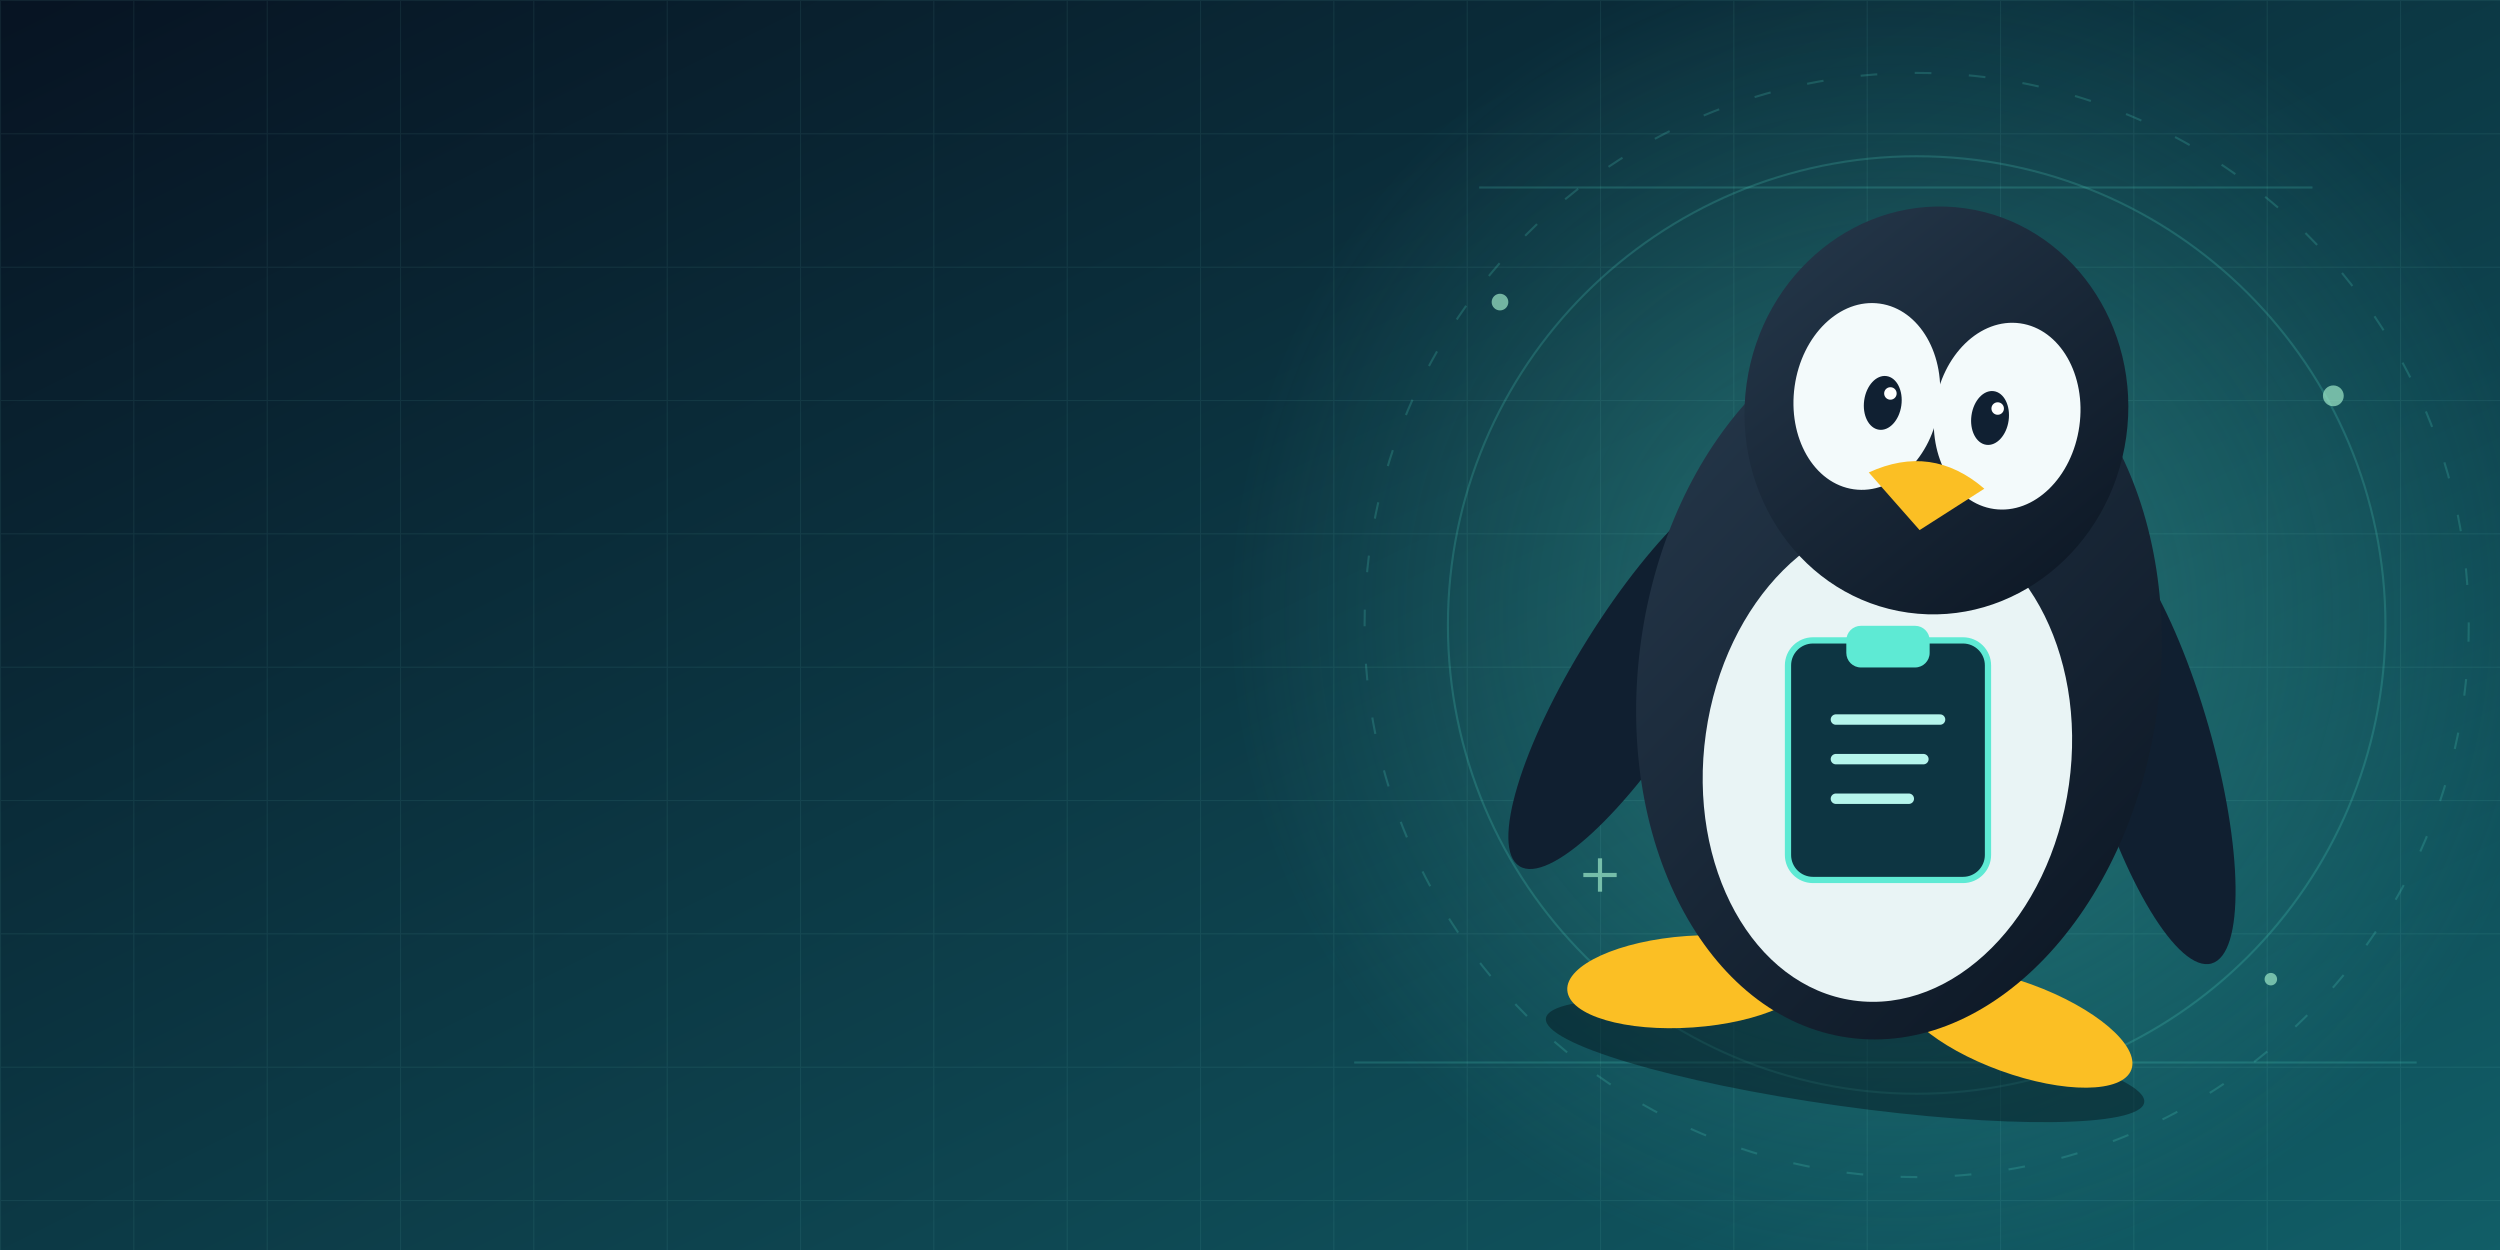
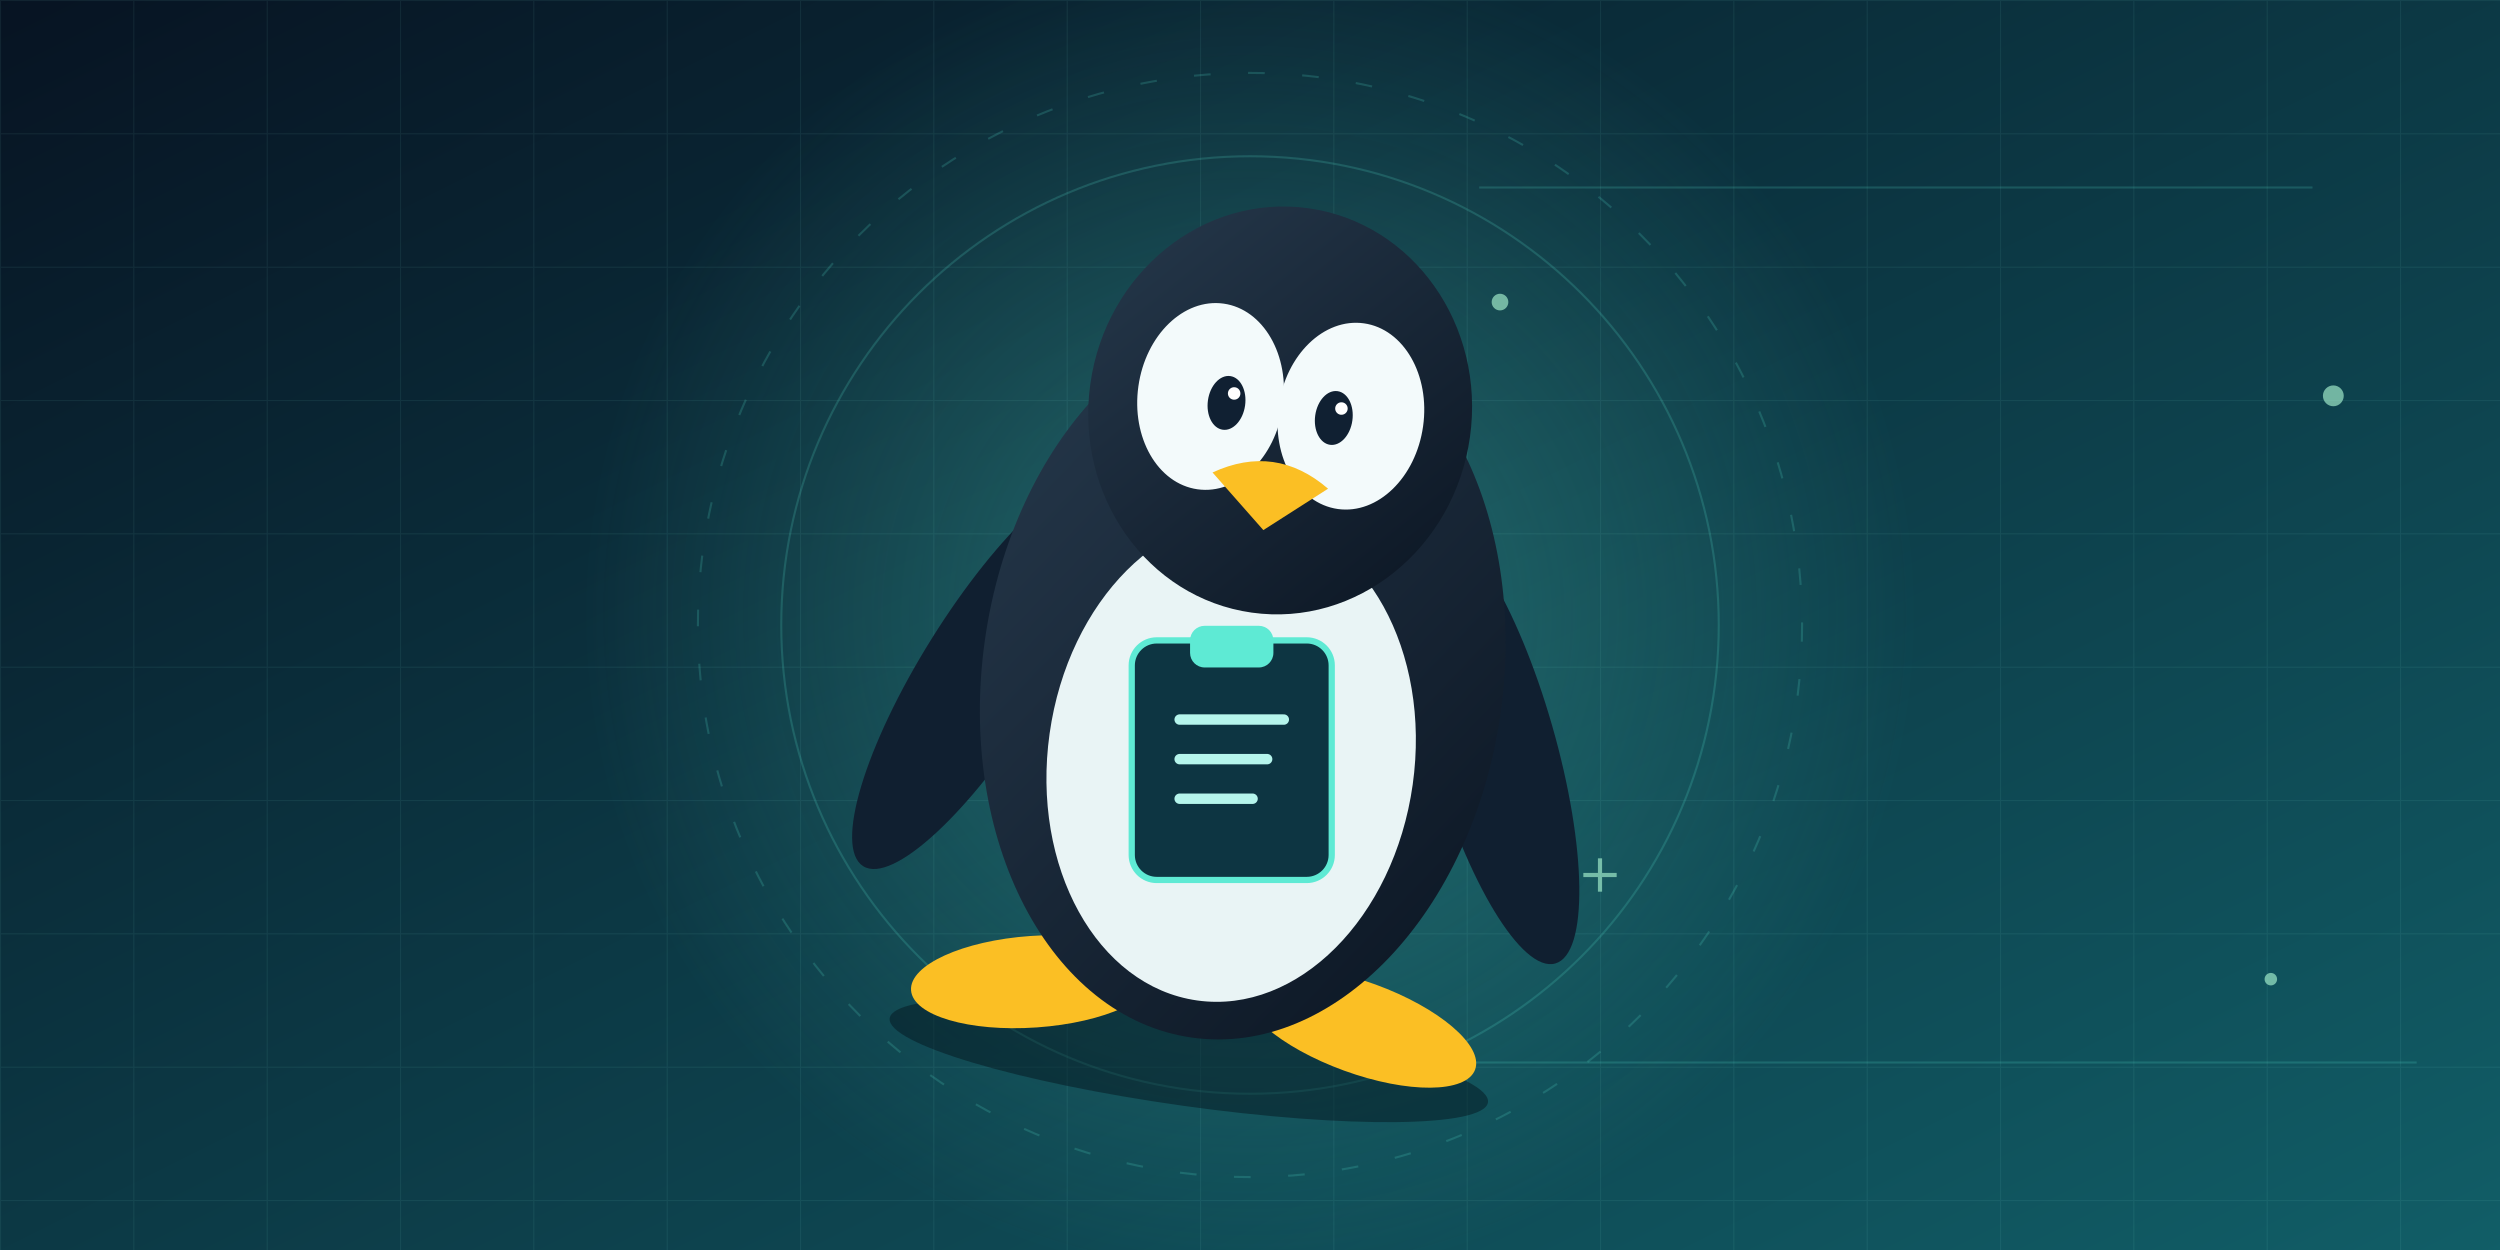
<svg xmlns="http://www.w3.org/2000/svg" width="1200" height="600" viewBox="0 0 1200 600">
  <defs>
    <linearGradient id="background" x1="0" y1="0" x2="1" y2="1">
      <stop offset="0" stop-color="#071322" />
      <stop offset="1" stop-color="#115e67" />
    </linearGradient>
    <radialGradient id="glow">
      <stop offset="0" stop-color="#5eead4" stop-opacity=".30" />
      <stop offset="1" stop-color="#5eead4" stop-opacity="0" />
    </radialGradient>
    <linearGradient id="body" x1="0" y1="0" x2="1" y2="1">
      <stop offset="0" stop-color="#26394c" />
      <stop offset="1" stop-color="#0b1522" />
    </linearGradient>
    <pattern id="grid" width="64" height="64" patternUnits="userSpaceOnUse">
      <path d="M64 0H0V64" fill="none" stroke="#99f6e4" stroke-opacity=".07" />
    </pattern>
  </defs>
  <rect width="1200" height="600" fill="url(#background)" />
  <rect width="1200" height="600" fill="url(#grid)" />
-   <circle cx="910" cy="295" r="320" fill="url(#glow)" />
+   <circle cx="600" cy="295" r="320" fill="url(#glow)" />
  <g fill="none" stroke="#5eead4" stroke-opacity=".18">
-     <circle cx="920" cy="300" r="225" />
-     <circle cx="920" cy="300" r="265" stroke-dasharray="8 18" />
+     <circle cx="600" cy="300" r="225" />
+     <circle cx="600" cy="300" r="265" stroke-dasharray="8 18" />
    <path d="M650 510H1160M710 90H1110" />
  </g>
-   <g transform="translate(915 300) rotate(8)">
+   <g transform="translate(600 300) rotate(8)">
    <ellipse cx="0" cy="211" rx="145" ry="22" fill="#031019" opacity=".45" />
    <ellipse cx="-79" cy="184" rx="59" ry="22" fill="#fbbf24" transform="rotate(-12 -79 184)" />
    <ellipse cx="79" cy="184" rx="59" ry="22" fill="#fbbf24" transform="rotate(12 79 184)" />
    <ellipse cx="-123" cy="40" rx="30" ry="110" fill="#101f30" transform="rotate(24 -123 40)" />
    <ellipse cx="123" cy="40" rx="30" ry="110" fill="#101f30" transform="rotate(-24 123 40)" />
    <ellipse cx="0" cy="25" rx="125" ry="175" fill="url(#body)" />
    <ellipse cx="0" cy="65" rx="88" ry="117" fill="#e9f4f5" />
    <ellipse cx="0" cy="-104" rx="92" ry="98" fill="url(#body)" />
    <ellipse cx="-34" cy="-106" rx="35" ry="45" fill="#f3fafb" />
    <ellipse cx="34" cy="-106" rx="35" ry="45" fill="#f3fafb" />
    <ellipse cx="-26" cy="-104" rx="9" ry="13" fill="#102032" />
    <ellipse cx="26" cy="-104" rx="9" ry="13" fill="#102032" />
    <circle cx="-23" cy="-109" r="3" fill="#fff" />
    <circle cx="29" cy="-109" r="3" fill="#fff" />
    <path d="M-28-70Q0-88 28-70L0-46Z" fill="#fbbf24" />
    <g transform="translate(-48 8) rotate(-8 48 55)">
      <rect width="96" height="115" rx="12" fill="#0d3542" stroke="#5eead4" stroke-width="3" />
      <rect x="28" y="-7" width="40" height="20" rx="7" fill="#5eead4" />
      <path d="M23 38H73M23 57H65M23 76H58" stroke="#b5f5ec" stroke-width="5" stroke-linecap="round" />
    </g>
  </g>
  <g fill="#a7f3d0" opacity=".65">
    <circle cx="720" cy="145" r="4" />
    <circle cx="1120" cy="190" r="5" />
    <circle cx="1090" cy="470" r="3" />
    <path d="M760 420h16m-8-8v16" stroke="#a7f3d0" stroke-width="2" />
  </g>
</svg>
